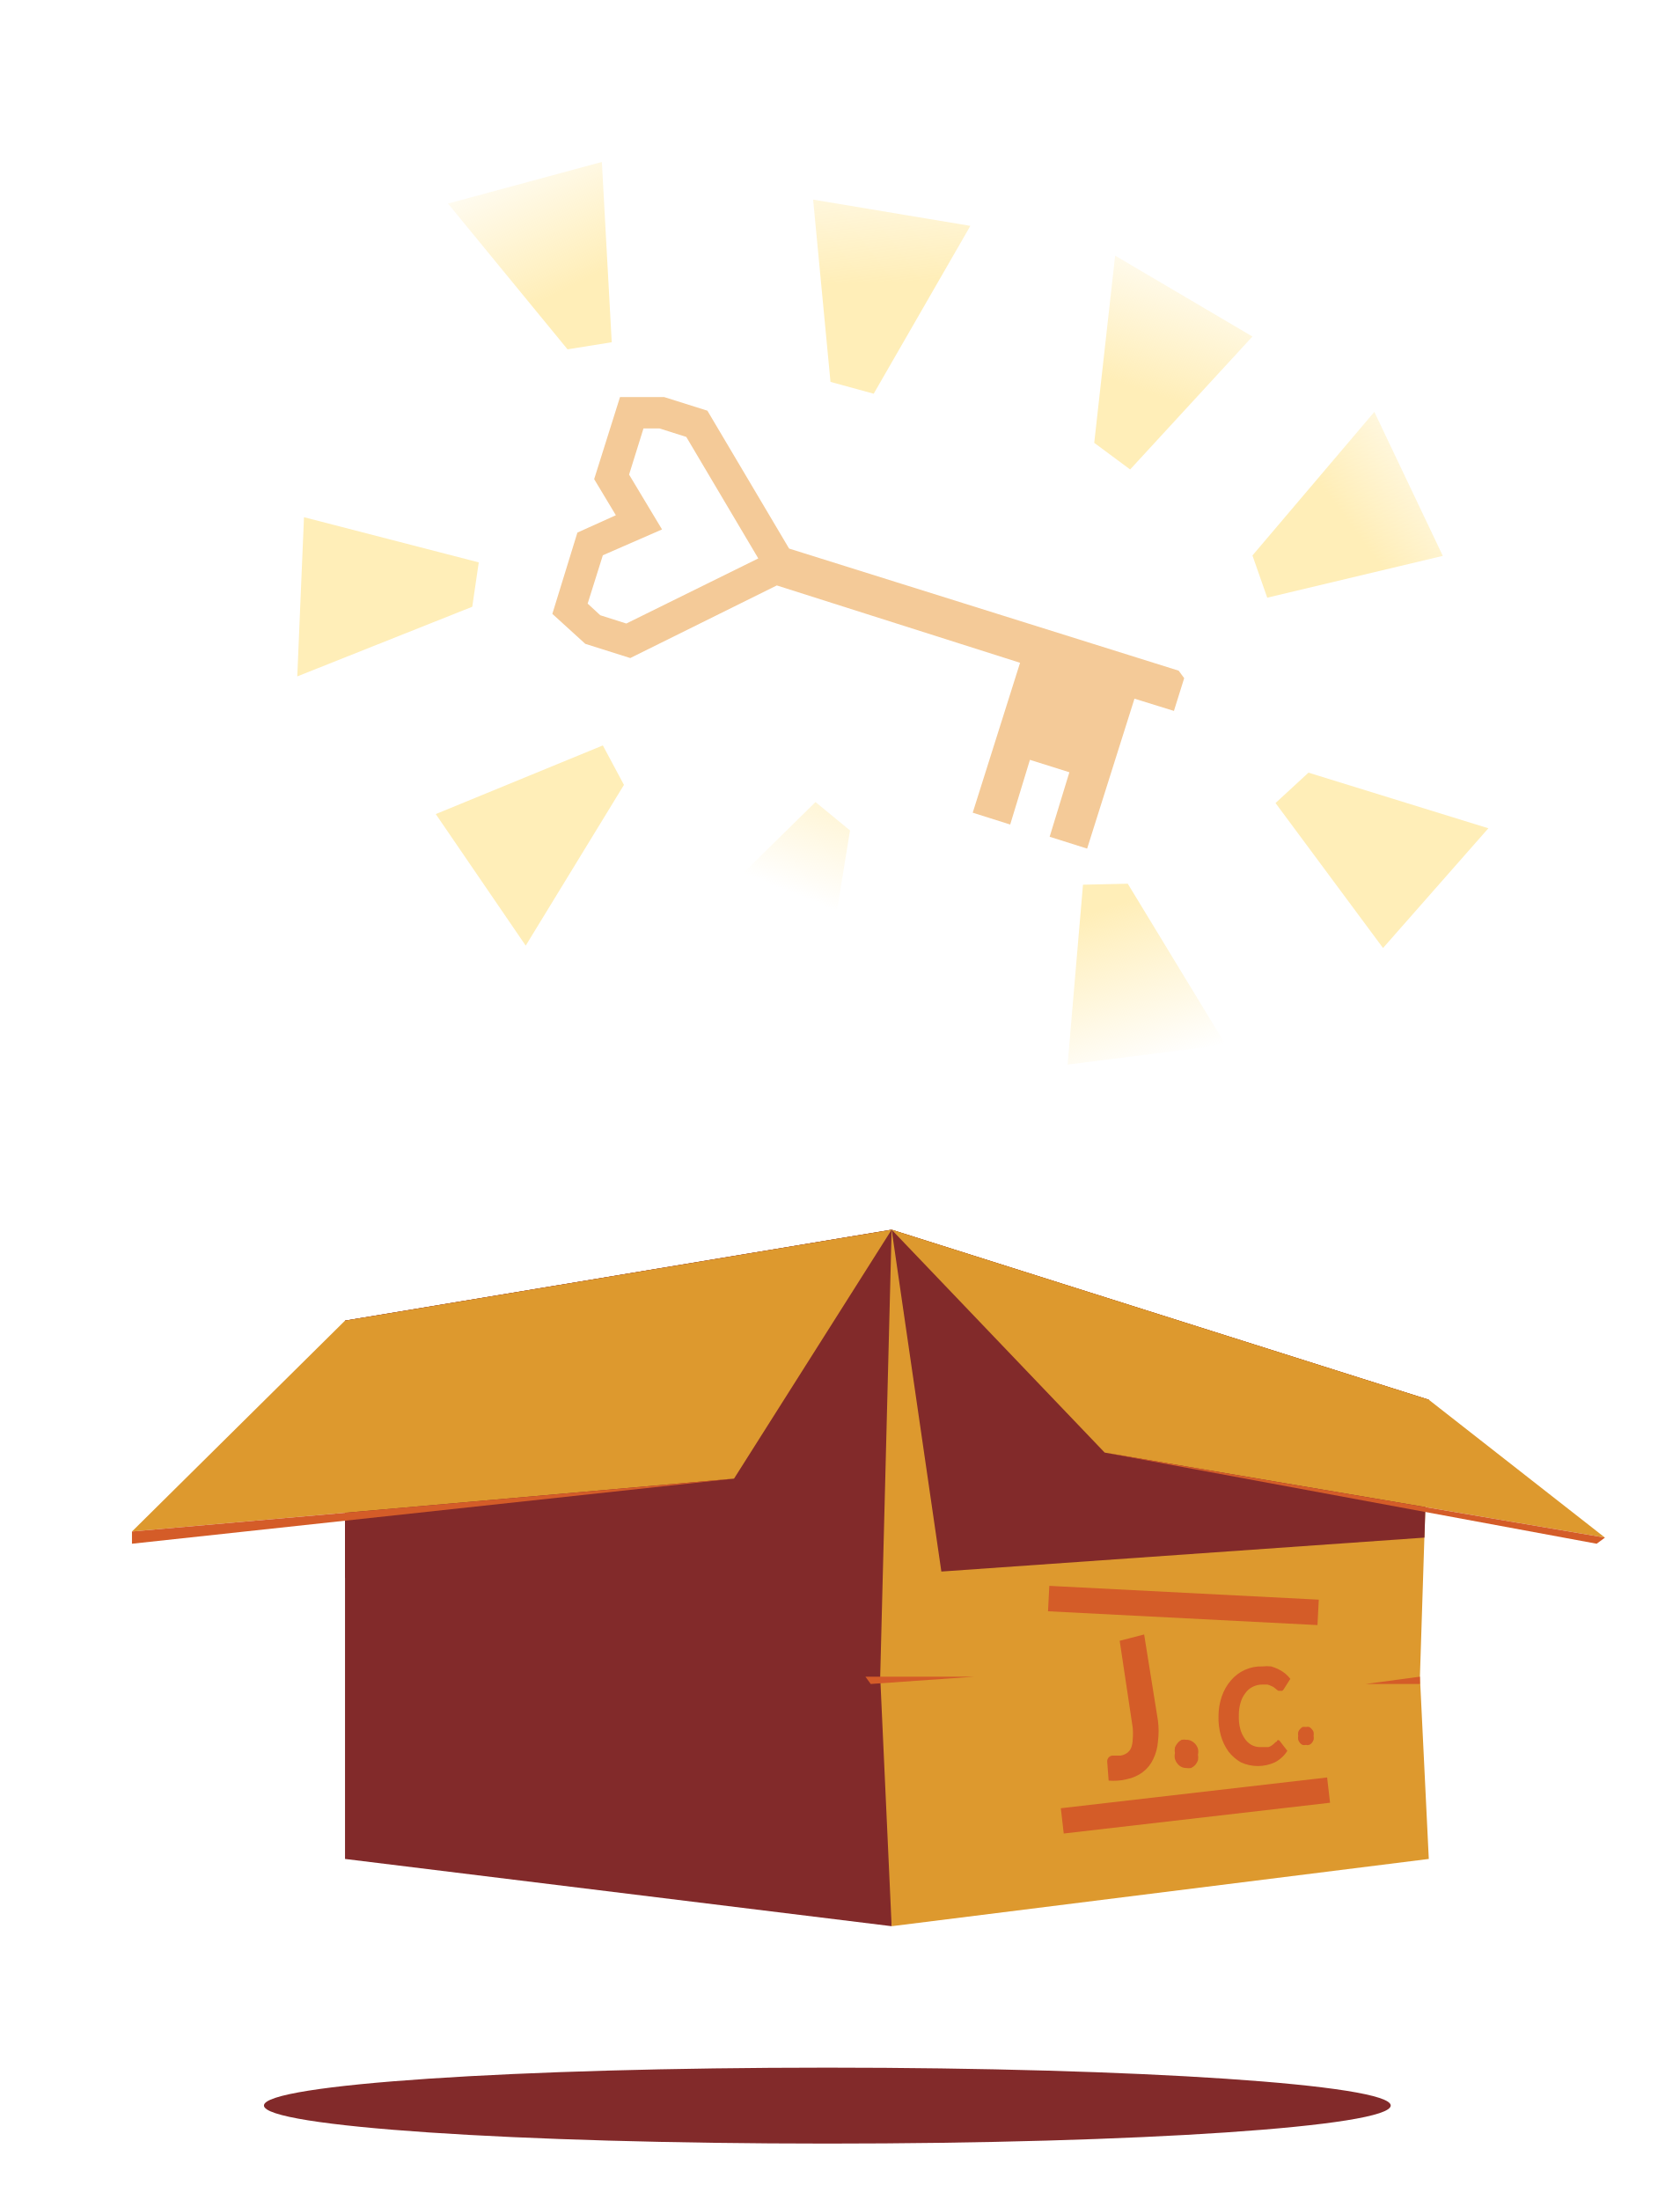
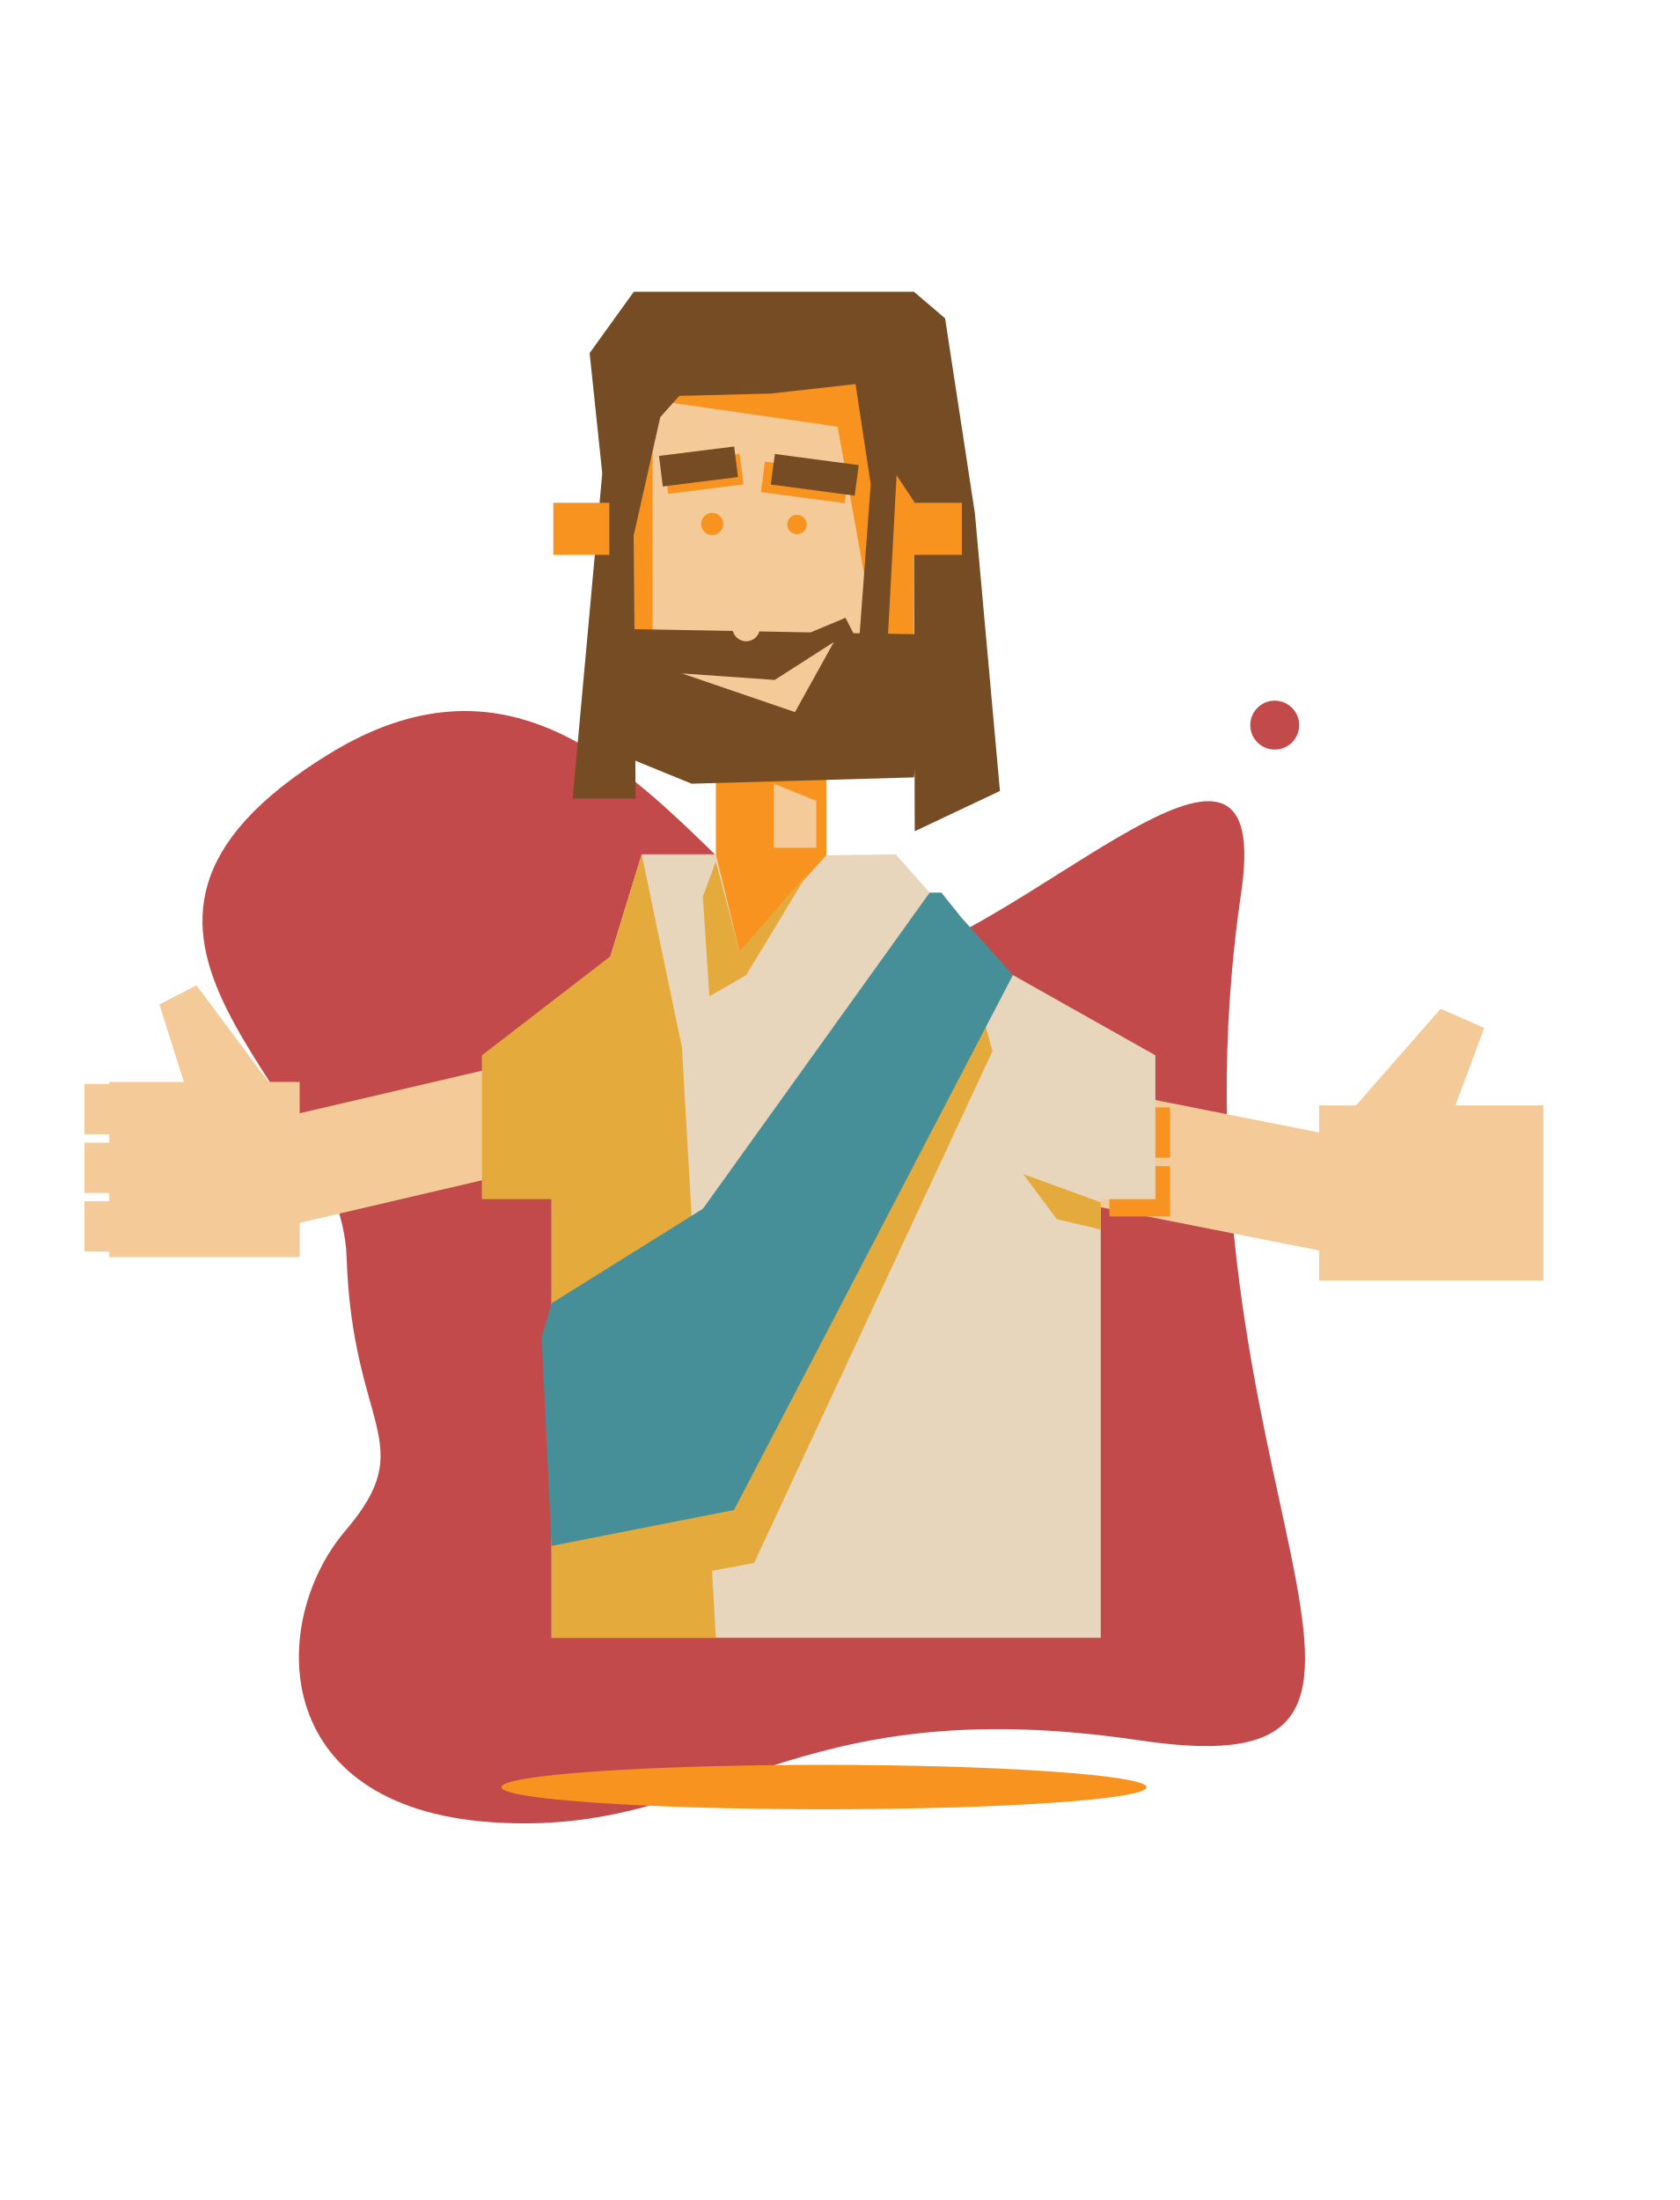
- <svg xmlns="http://www.w3.org/2000/svg" xmlns:xlink="http://www.w3.org/1999/xlink" viewBox="0 0 85.13 111.53">
+ <svg xmlns="http://www.w3.org/2000/svg" viewBox="0 0 85.13 111.53">
  <defs>
-     <style>.cls-1{fill:#822a2a;}.cls-2{fill:url(#linear-gradient);}.cls-3{fill:url(#linear-gradient-2);}.cls-4{fill:url(#linear-gradient-3);}.cls-5{fill:url(#linear-gradient-4);}.cls-6{fill:url(#linear-gradient-5);}.cls-7{fill:url(#linear-gradient-6);}.cls-8{fill:url(#linear-gradient-7);}.cls-9{fill:url(#linear-gradient-8);}.cls-10{fill:url(#linear-gradient-9);}.cls-11,.cls-14{fill:#dd992e;}.cls-12{fill:#d45c28;}.cls-13{fill:none;}.cls-13,.cls-14{stroke:#d45c28;stroke-miterlimit:10;stroke-width:1.29px;}.cls-15{fill:#f4ca98;}</style>
-     <linearGradient id="linear-gradient" x1="45.32" y1="14.32" x2="45.06" y2="5.93" gradientUnits="userSpaceOnUse">
-       <stop offset="0" stop-color="#ffeeb8" />
-       <stop offset="1" stop-color="#ffeeb8" stop-opacity="0" />
-     </linearGradient>
-     <linearGradient id="linear-gradient-2" x1="7.75" y1="-573.89" x2="7.48" y2="-582.31" gradientTransform="matrix(0.93, 0.36, -0.36, 0.93, -154.25, 551.31)" xlink:href="#linear-gradient" />
-     <linearGradient id="linear-gradient-3" x1="-503.78" y1="-1342.55" x2="-504.05" y2="-1350.97" gradientTransform="translate(-743.55 1208.54) rotate(55.06)" xlink:href="#linear-gradient" />
-     <linearGradient id="linear-gradient-4" x1="-198.81" y1="800.74" x2="-199.07" y2="792.31" gradientTransform="matrix(0.91, -0.42, 0.42, 0.91, -125.35, -798.16)" xlink:href="#linear-gradient" />
-     <linearGradient id="linear-gradient-5" x1="-2134.64" y1="1689.34" x2="-2134.9" y2="1680.92" gradientTransform="matrix(-0.12, -0.99, 0.99, -0.12, -1920.48, -1880.4)" xlink:href="#linear-gradient" />
-     <linearGradient id="linear-gradient-6" x1="-3146.64" y1="1168.06" x2="-3146.9" y2="1159.63" gradientTransform="matrix(-0.69, -0.72, 0.72, -0.69, -2996.25, -1415.39)" xlink:href="#linear-gradient" />
-     <linearGradient id="linear-gradient-7" x1="-3530.99" y1="605.64" x2="-3531.25" y2="597.21" gradientTransform="matrix(-0.91, -0.4, 0.41, -0.91, -3433.38, -829.91)" xlink:href="#linear-gradient" />
-     <linearGradient id="linear-gradient-8" x1="-3609.81" y1="-552.98" x2="-3610.08" y2="-561.41" gradientTransform="matrix(-0.96, 0.29, -0.29, -0.96, -3557.58, 557.9)" xlink:href="#linear-gradient" />
-     <linearGradient id="linear-gradient-9" x1="-2919.34" y1="-1427.49" x2="-2919.61" y2="-1435.91" gradientTransform="matrix(-0.53, 0.85, -0.85, -0.53, -2683.06, 1769.79)" xlink:href="#linear-gradient" />
+     <style>.cls-1{fill:#c24a4a;}.cls-2,.cls-7{fill:none;stroke:#f4ca98;stroke-miterlimit:10;}.cls-2{stroke-width:5.87px;}.cls-3{fill:#f4ca98;}.cls-4{fill:#f7931e;}.cls-5{fill:#e8d6bc;}.cls-6{fill:#754c24;}.cls-7{stroke-width:5.41px;}.cls-8{fill:#e5aa3c;}.cls-9{fill:#468f99;}</style>
  </defs>
-   <g id="Ebene_1" data-name="Ebene 1">
-     <path class="cls-1" d="M70.5,106.74c0,1.07-12.79,1.93-28.56,1.93s-28.56-.86-28.56-1.93,12.79-1.92,28.56-1.92S70.5,105.68,70.5,106.74Z" />
-     <polygon class="cls-2" points="42.1 19.36 44.29 19.96 49.19 11.45 41.22 10.12 42.1 19.36" />
-     <polygon class="cls-3" points="55.47 22.45 57.29 23.8 63.49 17.06 56.53 12.96 55.47 22.45" />
-     <polygon class="cls-4" points="63.49 28.16 64.24 30.3 73.14 28.18 69.67 20.88 63.49 28.16" />
-     <polygon class="cls-5" points="28.77 17.71 31.01 17.35 30.51 8.21 22.71 10.32 28.77 17.71" />
-     <polygon class="cls-6" points="23.94 30.76 24.27 28.51 15.41 26.22 15.07 34.29 23.94 30.76" />
-     <polygon class="cls-7" points="31.63 39.79 30.56 37.79 22.09 41.27 26.65 47.94 31.63 39.79" />
-     <polygon class="cls-8" points="43.09 42.1 41.34 40.66 34.81 47.08 41.56 51.52 43.09 42.1" />
-     <polygon class="cls-9" points="57.17 44.8 54.9 44.85 54.12 53.97 62.13 52.96 57.17 44.8" />
-     <polygon class="cls-10" points="66.33 39.17 64.66 40.71 70.11 48.06 75.45 41.99 66.33 39.17" />
-     <polygon class="cls-1" points="45.2 97.65 17.49 94.24 17.49 66.95 45.2 62.34 45.2 97.65" />
-     <polygon class="cls-11" points="45.2 97.65 72.43 94.24 71.98 85 72.43 70.96 45.2 62.34 44.62 85 45.2 97.65" />
-     <polygon class="cls-1" points="39.59 81.94 17.49 79.99 17.49 66.95 45.2 62.34 39.59 81.94" />
-     <polygon class="cls-11" points="37.21 74.96 6.69 77.64 17.49 66.95 45.2 62.34 37.21 74.96" />
-     <polygon class="cls-1" points="47.72 79.67 72.21 77.95 72.43 70.96 45.2 62.34 47.72 79.67" />
-     <polygon class="cls-11" points="56 73.64 81.36 77.95 72.43 70.96 45.2 62.34 56 73.64" />
-     <path class="cls-12" d="M58.7,87.23a4.24,4.24,0,0,1,0,1.06,2.43,2.43,0,0,1-.24.89,1.74,1.74,0,0,1-.52.65,2,2,0,0,1-.83.37,2.34,2.34,0,0,1-.45.07,3.53,3.53,0,0,1-.46,0l-.07-.94a.3.3,0,0,1,.05-.21A.29.29,0,0,1,56.4,89h.17l.24,0a.77.77,0,0,0,.32-.13.61.61,0,0,0,.21-.26,1.31,1.31,0,0,0,.08-.42,3.5,3.5,0,0,0,0-.61l-.66-4.4L58,82.86Z" />
-     <path class="cls-12" d="M59.56,88.88a.88.88,0,0,1,0-.29.74.74,0,0,1,.14-.23.62.62,0,0,1,.2-.16.7.7,0,0,1,.25,0,.51.51,0,0,1,.25.06.64.64,0,0,1,.2.16.7.7,0,0,1,.13.24.71.71,0,0,1,0,.29.93.93,0,0,1,0,.29,1,1,0,0,1-.14.24.8.8,0,0,1-.21.15.64.64,0,0,1-.24,0,.55.55,0,0,1-.26-.06.58.58,0,0,1-.19-.16.7.7,0,0,1-.13-.24A.71.71,0,0,1,59.56,88.88Z" />
-     <path class="cls-12" d="M64.76,88.22h.07a.17.17,0,0,1,.06.06l.37.48a1.66,1.66,0,0,1-.63.58,2.06,2.06,0,0,1-1.73,0,2.14,2.14,0,0,1-.62-.54,2.54,2.54,0,0,1-.39-.81,3.33,3.33,0,0,1-.12-1,3,3,0,0,1,.17-1,2.43,2.43,0,0,1,.45-.79A2,2,0,0,1,64,84.48a2,2,0,0,1,.44,0,2.15,2.15,0,0,1,.38.15,1.85,1.85,0,0,1,.33.21,1.66,1.66,0,0,1,.26.27l-.33.52a.27.27,0,0,1-.07.08.16.16,0,0,1-.12,0,.17.17,0,0,1-.1,0l-.09-.07-.11-.09a.53.53,0,0,0-.15-.08.84.84,0,0,0-.19-.07l-.26,0a1.06,1.06,0,0,0-.48.11,1,1,0,0,0-.37.31,1.42,1.42,0,0,0-.25.49,2.17,2.17,0,0,0-.09.65,2.37,2.37,0,0,0,.07.68,1.55,1.55,0,0,0,.23.5,1,1,0,0,0,.34.32.92.92,0,0,0,.43.11h.23l.2,0a.61.61,0,0,0,.18-.09,1.14,1.14,0,0,0,.17-.15l.08-.05A.11.11,0,0,1,64.76,88.22Z" />
-     <path class="cls-12" d="M65.81,88a.58.58,0,0,1,0-.19.38.38,0,0,1,.09-.15.45.45,0,0,1,.13-.11.47.47,0,0,1,.17,0,.33.33,0,0,1,.17,0,.45.45,0,0,1,.13.11.38.38,0,0,1,.09.15.64.64,0,0,1,0,.2.41.41,0,0,1,0,.19.51.51,0,0,1-.09.16.36.36,0,0,1-.14.1.29.29,0,0,1-.16,0,.33.33,0,0,1-.17,0,.41.41,0,0,1-.13-.1.51.51,0,0,1-.09-.16A.64.64,0,0,1,65.81,88Z" />
-     <line class="cls-13" x1="53.85" y1="92.31" x2="67.35" y2="90.75" />
-     <line class="cls-14" x1="53.16" y1="81.04" x2="66.82" y2="81.74" />
-     <polygon class="cls-12" points="71.98 85 69.22 85.37 71.98 85.37 71.98 85" />
-     <polygon class="cls-12" points="43.87 85 49.4 85 44.14 85.37 43.87 85" />
-     <polyline class="cls-12" points="6.69 77.64 6.69 78.26 37.21 74.96" />
-     <polyline class="cls-12" points="56 73.64 80.94 78.26 81.36 77.95" />
-     <path class="cls-15" d="M59.75,34,39.62,27.69l.53.37-4.29-7.24-2.19-.69H31.43l-1.31,4.16,1.1,1.83L29.27,27,28,31.12l1.67,1.52,2.28.72,7.77-3.85-.59.09,12.58,4-2.4,7.6,1.9.6,1-3.28,2,.63-1,3.27,1.9.6,2.4-7.6,2,.62.52-1.66Zm-28-2.39-1.32-.42-.64-.59.77-2.45,3-1.31-1.67-2.78.73-2.34h.81l1.36.43,3.65,6.16Z" />
-     <rect class="cls-15" x="49.79" y="21.85" width="0.54" height="19.58" transform="translate(4.85 69.89) rotate(-72.53)" />
-     <polygon class="cls-15" points="39.15 27.94 35.23 21.38 35.7 21.12 39.37 27.26 39.15 27.94" />
-     <rect class="cls-15" x="34.37" y="20.18" width="0.27" height="1.41" transform="translate(4.23 47.53) rotate(-72.53)" />
-     <rect class="cls-15" x="30.97" y="31.33" width="0.24" height="1.27" transform="translate(-8.73 52.02) rotate(-72.53)" />
+   <g id="Bcakground">
+     <path class="cls-1" d="M57.78,88.23c-18-2.67-21.43,4.94-32.85,4.15S13.66,82.11,17.5,77.61s.36-5.11.07-13.88S1.9,47.33,16.65,38.24s21.44,13.2,29.27,10.3,18.6-14.15,17-3.29C58.57,74.88,75.73,90.9,57.78,88.23Z" />
+     <circle class="cls-1" cx="64.62" cy="36.76" r="1.24" />
+   </g>
+   <g id="Ebene_8" data-name="Ebene 8">
+     <line class="cls-2" x1="50.06" y1="57.07" x2="68.01" y2="60.63" />
+     <rect class="cls-3" x="66.87" y="56.04" width="11.37" height="8.88" />
+     <polygon class="cls-3" points="75.24 52.11 73.03 51.14 68.36 56.47 72.69 58.99 75.24 52.11" />
+     <rect class="cls-4" x="56.24" y="56.14" width="3.07" height="2.55" />
+     <rect class="cls-4" x="56.24" y="59.12" width="3.07" height="2.55" />
+     <path class="cls-4" d="M58.12,90.6c0,.62-7.32,1.12-16.35,1.12s-16.35-.5-16.35-1.12,7.32-1.13,16.35-1.13S58.12,90,58.12,90.6Z" />
+     <polygon class="cls-4" points="46.33 36.77 44.41 38.24 32.13 38.24 32.13 17.9 46.33 17.9 46.33 36.77" />
+     <rect class="cls-4" x="36.29" y="36.1" width="5.6" height="13.33" />
+     <polygon class="cls-5" points="55.8 83.03 27.96 83.03 27.96 58.18 32.53 43.31 36.29 43.31 37.49 48.25 41.88 43.36 45.41 43.31 55.8 55.08 55.8 83.03" />
+     <polygon class="cls-3" points="45.1 36.25 42.46 38 33.08 37.49 33.08 20.28 42.46 21.63 45.1 36.25" />
+     <polygon class="cls-6" points="32.22 40.48 29.03 40.48 30.53 24 29.89 17.9 32.13 14.79 46.33 14.79 47.91 16.14 49.42 26.02 50.69 40.1 46.37 42.14 46.33 25.42 45.45 24.09 44.99 32.66 43.54 32.66 44.14 24.55 43.37 19.47 39.09 19.95 34.43 20.07 33.47 21.15 32.13 27.12 32.22 40.48" />
+     <line class="cls-7" x1="29.47" y1="55.88" x2="14.23" y2="59.44" />
+     <polygon class="cls-3" points="41.38 42.98 39.23 42.98 39.23 39.73 41.38 40.6 41.38 42.98" />
+     <path class="cls-4" d="M36.66,26.58A.56.56,0,1,1,36.1,26,.56.56,0,0,1,36.66,26.58Z" />
+     <path class="cls-4" d="M40.89,26.58a.49.49,0,1,1-.48-.48A.48.48,0,0,1,40.89,26.58Z" />
+     <polygon class="cls-6" points="31.84 31.89 41.09 32.06 42.86 31.32 43.26 32.1 47.33 32.17 46.33 39.41 35.06 39.73 31.41 38.24 31.84 31.89" />
+     <polygon class="cls-3" points="34.57 34.14 40.3 36.1 42.27 32.55 39.27 34.47 34.57 34.14" />
+     <rect class="cls-4" x="40.11" y="22.29" width="1.56" height="4.29" transform="matrix(0.13, -0.99, 0.99, 0.13, 11.29, 61.76)" />
+     <rect class="cls-6" x="40.52" y="21.93" width="1.56" height="4.29" transform="translate(12.01 61.85) rotate(-82.45)" />
+     <rect class="cls-4" x="33.76" y="23.25" width="3.84" height="1.56" transform="translate(-2.71 4.62) rotate(-7.15)" />
+     <rect class="cls-6" x="33.49" y="22.87" width="3.84" height="1.56" transform="translate(-2.67 4.59) rotate(-7.15)" />
+     <path class="cls-3" d="M38.52,31.89a.7.7,0,1,1-.69-.78A.74.74,0,0,1,38.52,31.89Z" />
+     <rect class="cls-4" x="45.92" y="25.49" width="2.84" height="2.64" />
+     <rect class="cls-4" x="28.05" y="25.49" width="2.84" height="2.64" />
+     <polygon class="cls-8" points="34.57 53.1 32.53 43.31 27.96 58.18 27.96 83.03 36.29 83.03 34.57 53.1" />
+     <polygon class="cls-5" points="52.18 60.79 58.57 60.79 58.57 53.5 49.02 48.12 52.18 60.79" />
+     <polygon class="cls-8" points="50.31 53.29 38.23 79.23 30.73 80.65 30.15 73.44 49.02 48.54 50.31 53.29" />
+     <polygon class="cls-8" points="36.29 43.67 35.63 45.46 35.96 50.51 37.83 49.43 40.99 44.2 37.49 48.25 36.29 43.67" />
+     <polygon class="cls-9" points="47.13 45.25 35.63 61.28 27.96 66.07 27.46 67.78 27.96 78.37 37.21 76.55 51.35 49.43 48.74 46.52 47.72 45.25 47.13 45.25" />
+     <polygon class="cls-8" points="29.1 60.79 24.43 60.79 24.43 53.5 31.41 48.12 29.1 60.79" />
+     <rect class="cls-3" x="5.54" y="54.85" width="9.65" height="8.88" />
+     <polygon class="cls-3" points="8.08 50.92 9.96 49.95 13.93 55.28 10.25 57.8 8.08 50.92" />
+     <rect class="cls-3" x="4.28" y="54.95" width="2.61" height="2.55" />
+     <rect class="cls-3" x="4.28" y="57.93" width="2.61" height="2.55" />
+     <rect class="cls-3" x="4.28" y="60.9" width="2.61" height="2.55" />
+     <polygon class="cls-8" points="55.8 60.95 51.87 59.52 53.58 61.81 55.8 62.33 55.8 60.95" />
  </g>
</svg>
